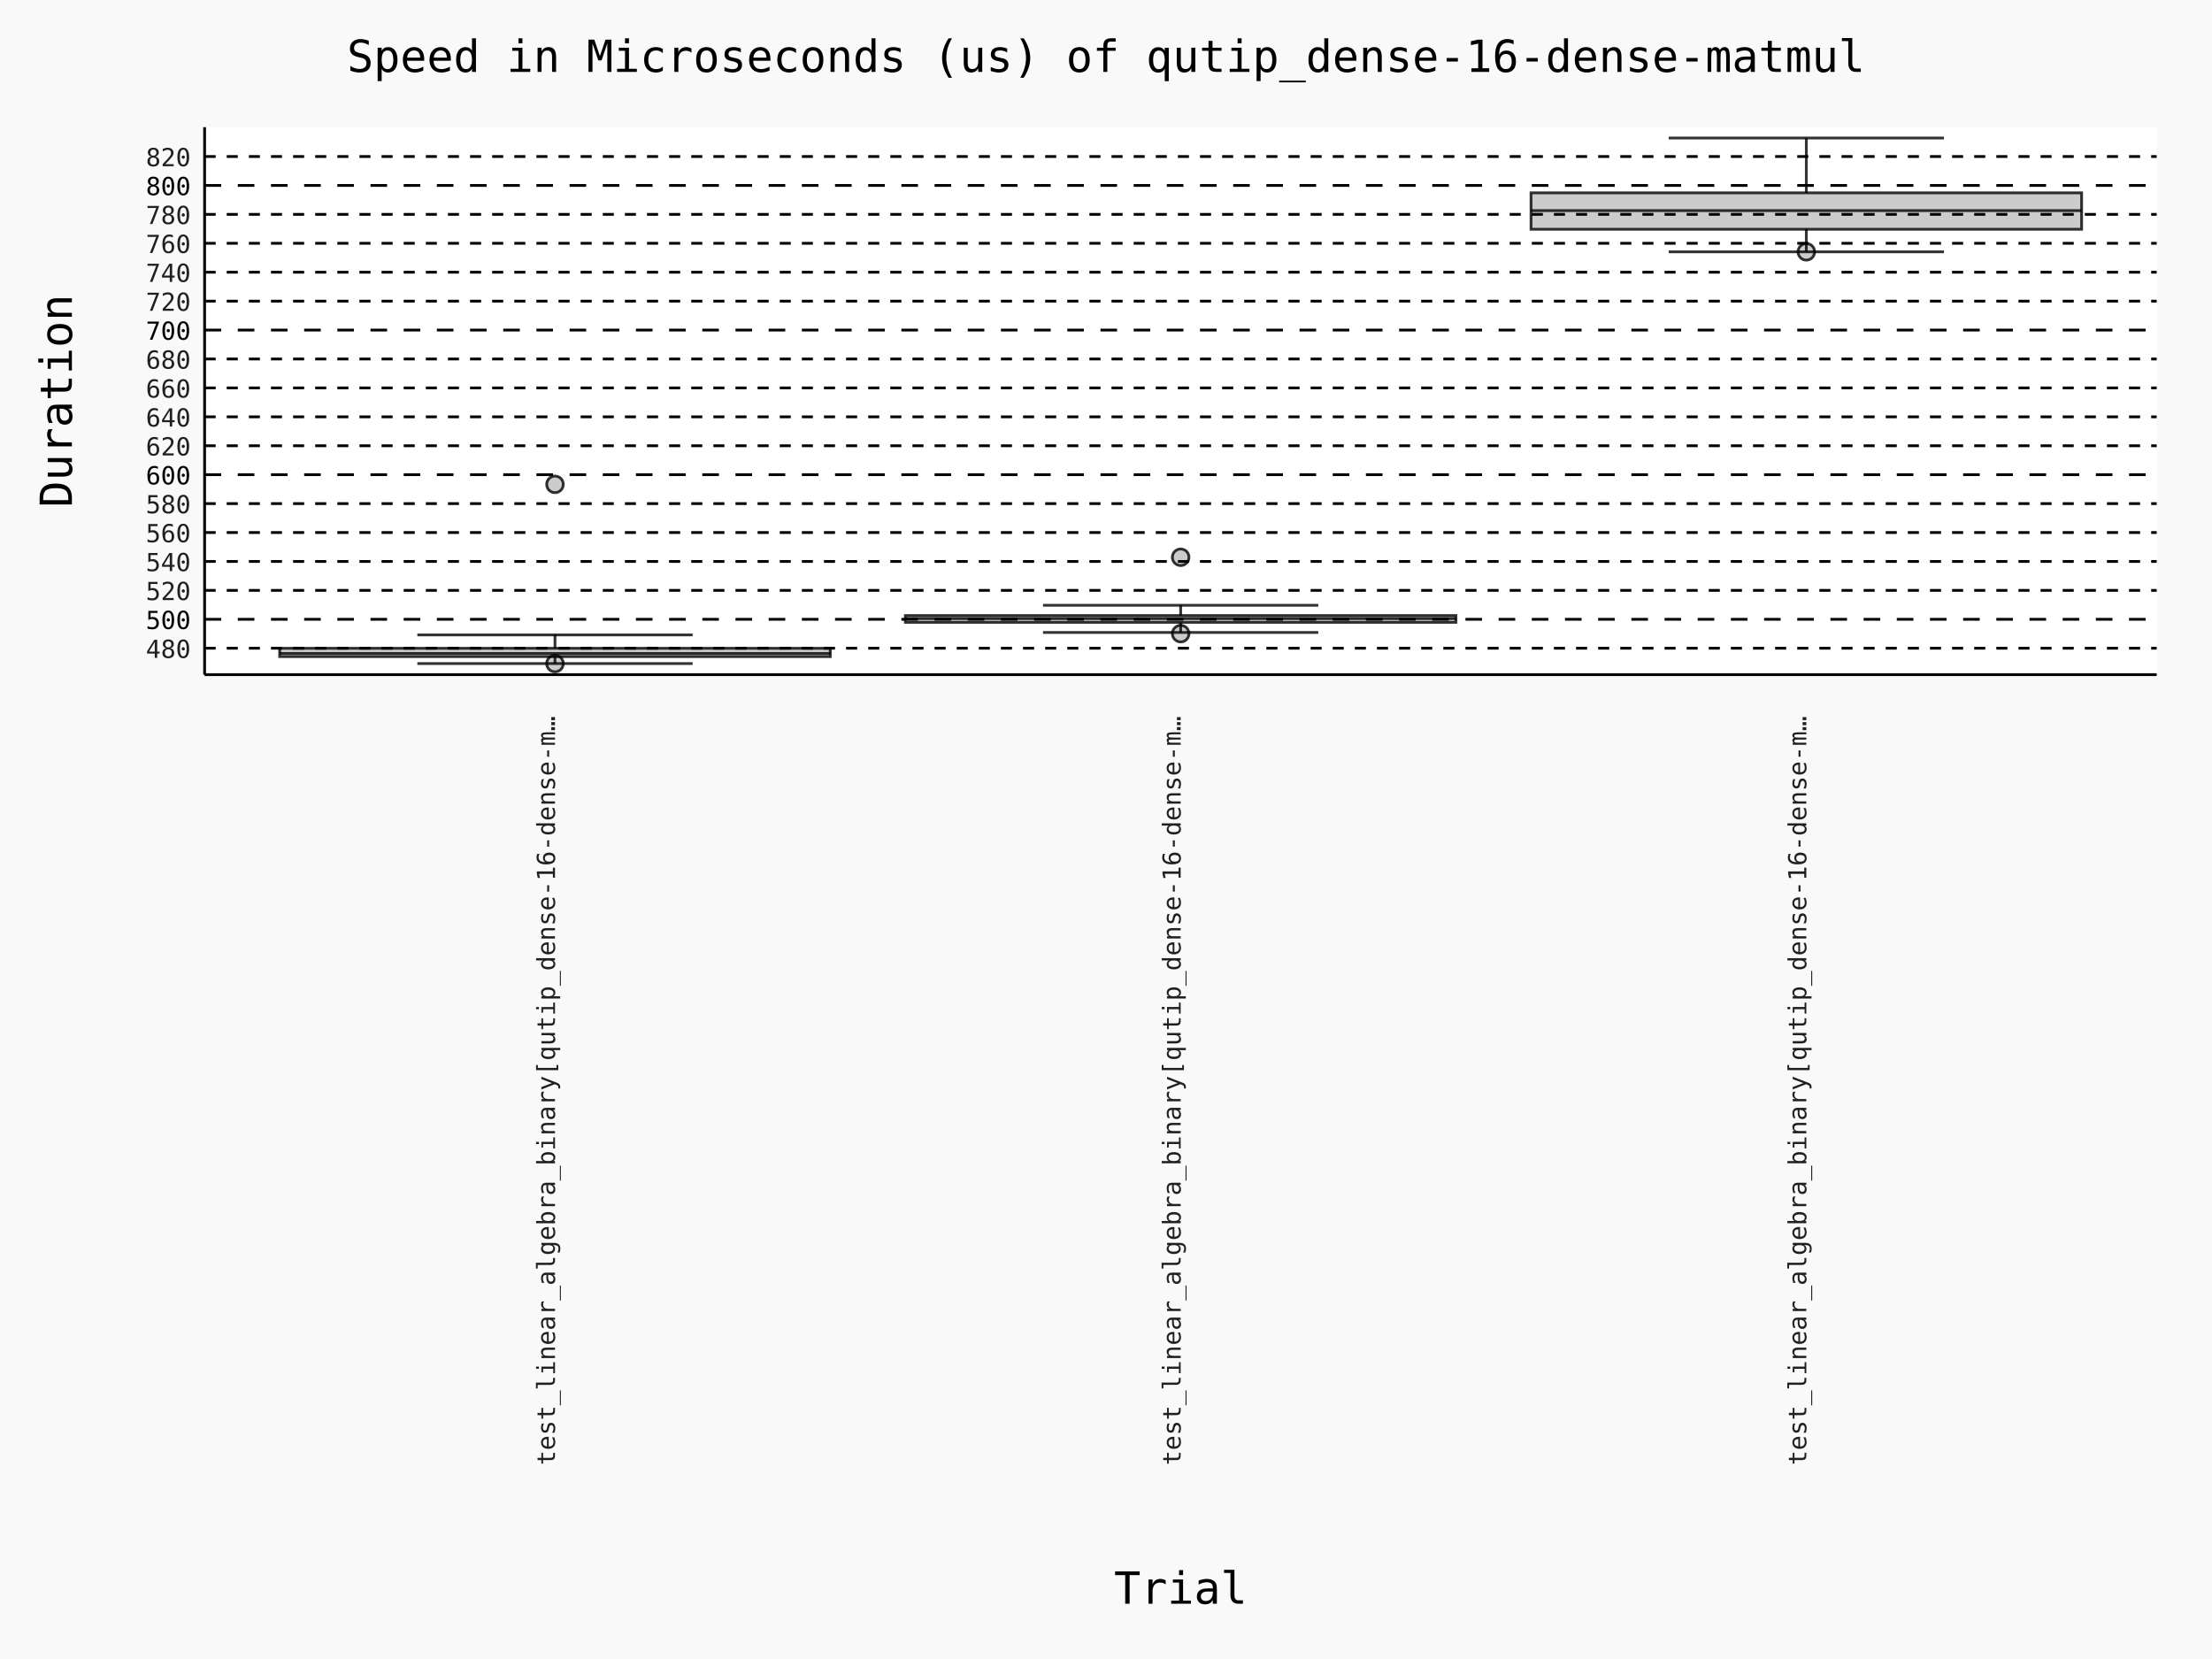
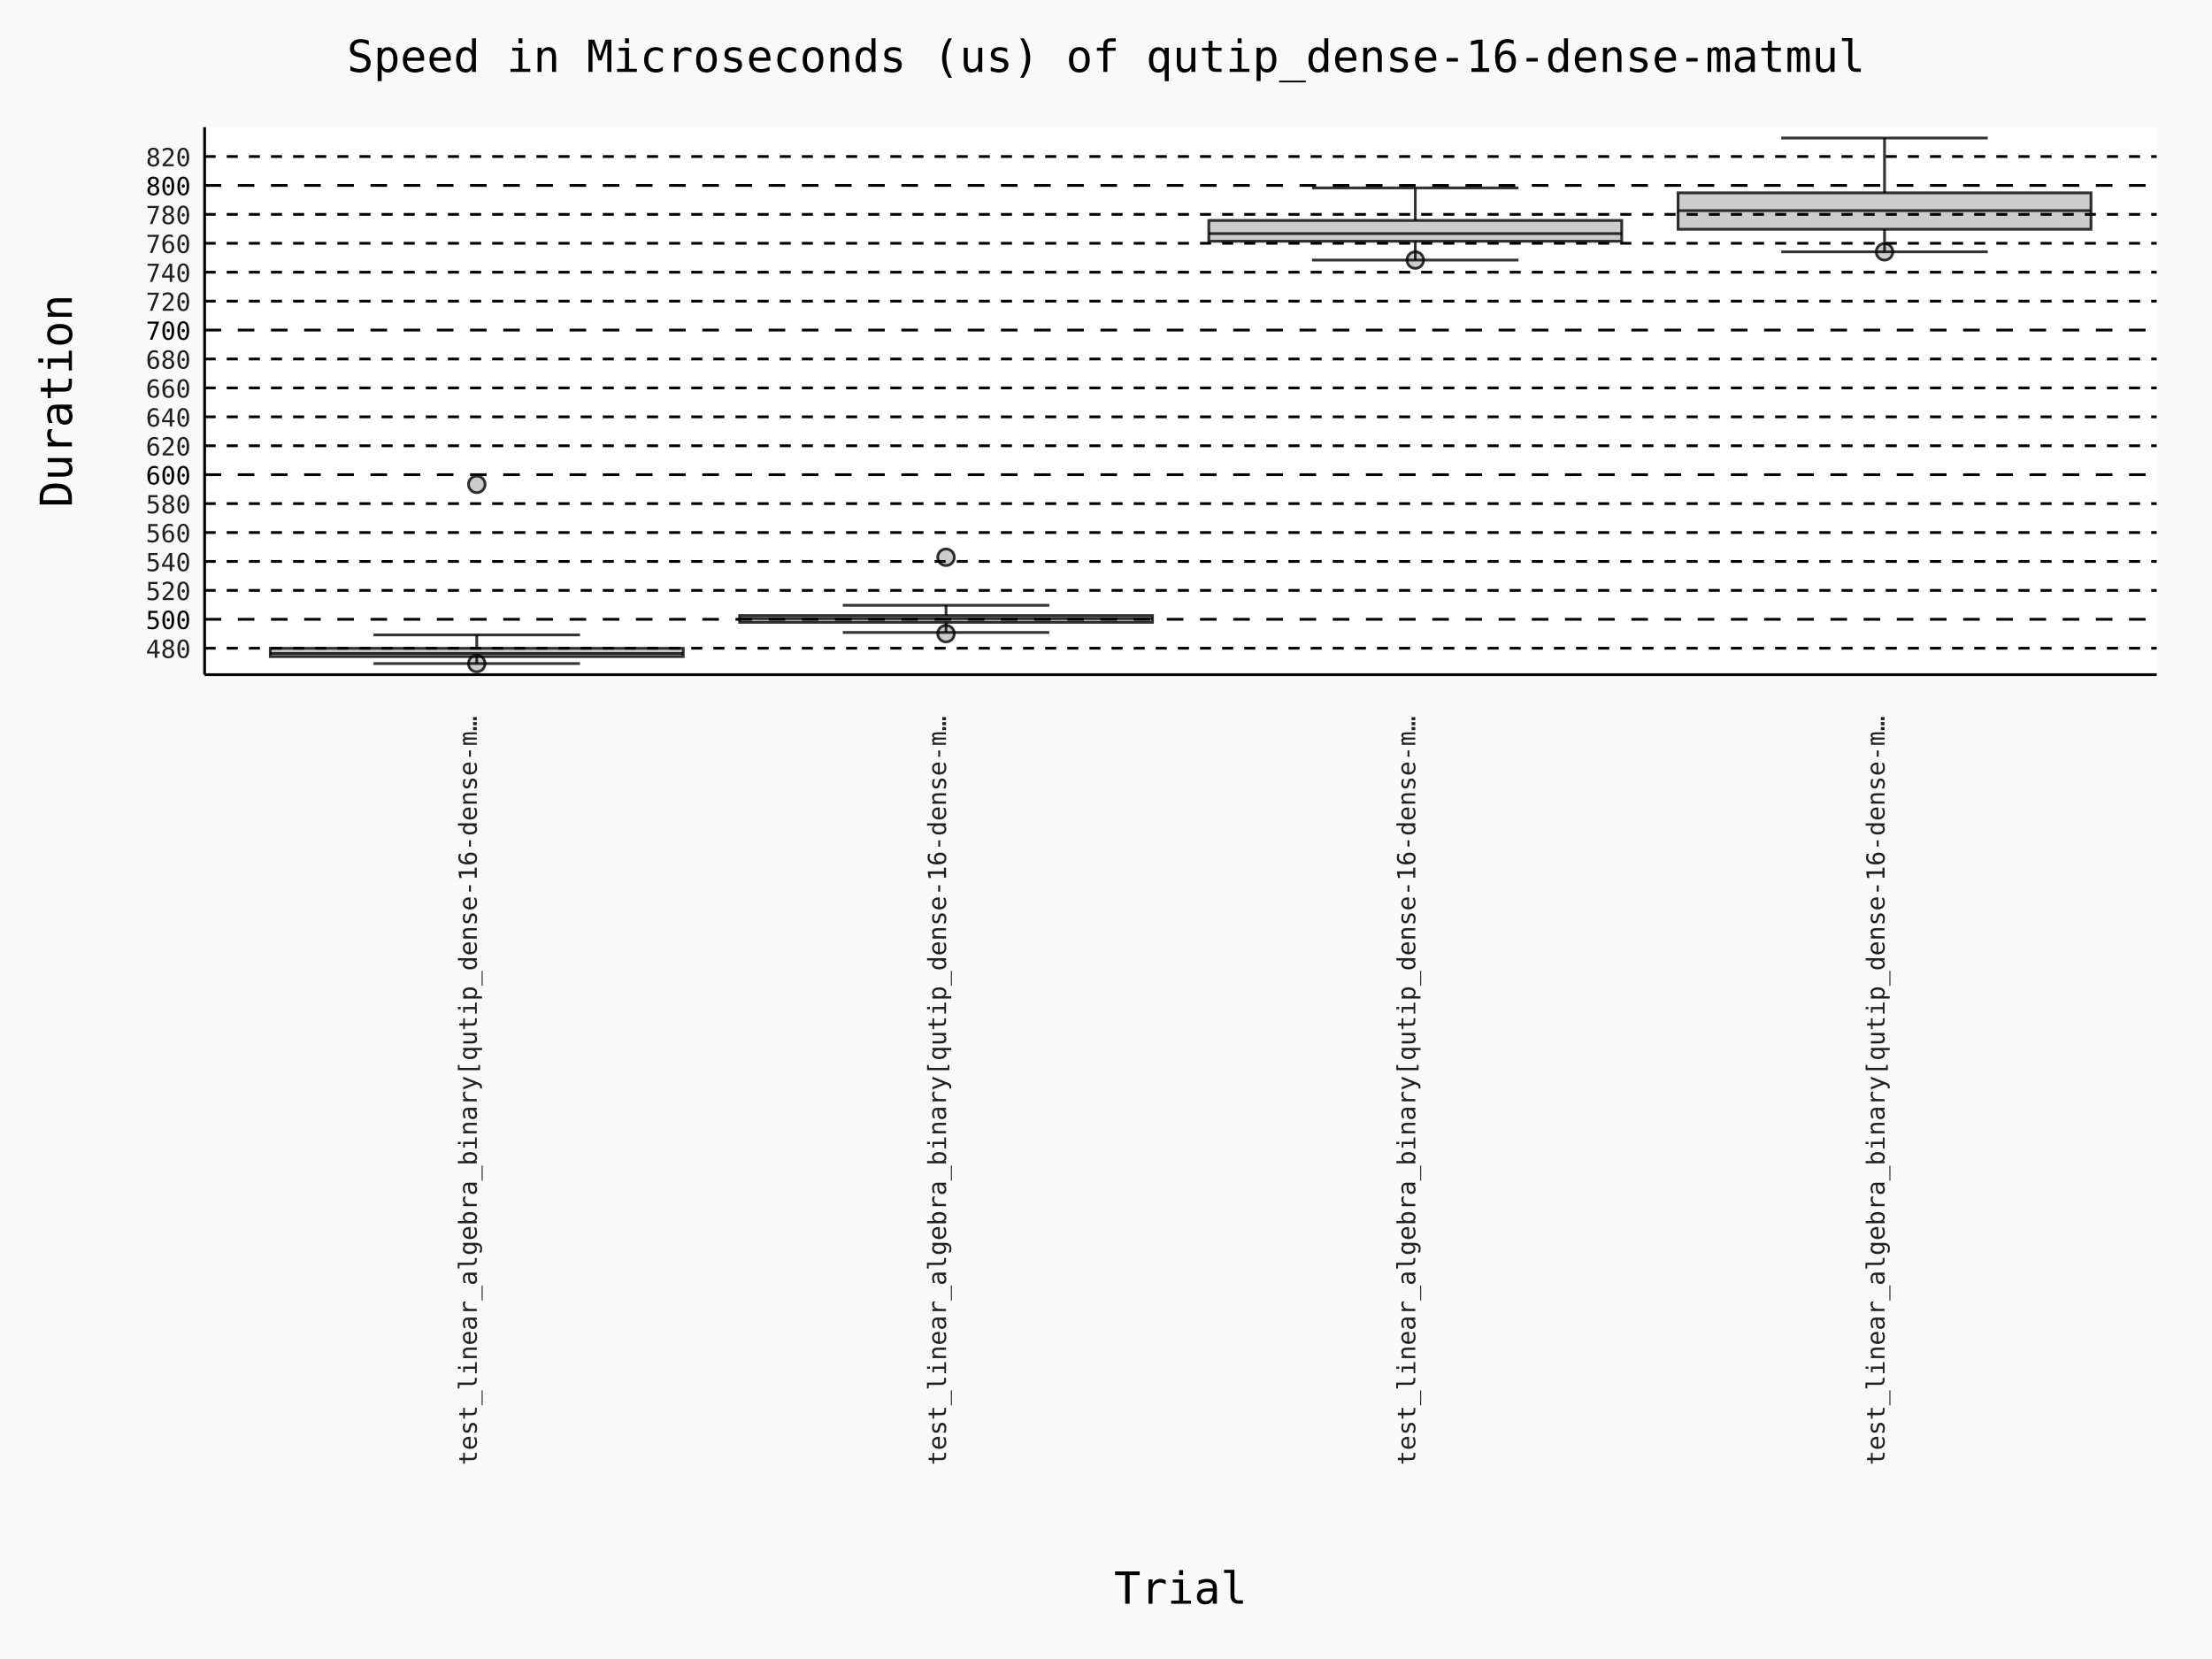
- <svg xmlns="http://www.w3.org/2000/svg" id="chart-cf31f560-c27e-4e83-b665-9d04fad6d840" class="pygal-chart" viewBox="0 0 800 600">
+ <svg xmlns="http://www.w3.org/2000/svg" id="chart-788169a2-bc67-48f7-89b8-3218c1ca72d7" class="pygal-chart" viewBox="0 0 800 600">
  <defs>
-     <style type="text/css">#chart-cf31f560-c27e-4e83-b665-9d04fad6d840{-webkit-user-select:none;-webkit-font-smoothing:antialiased;font-family:Consolas,"Deja Vu Sans Mono","Bitstream Vera Sans Mono","Courier New",monospace}#chart-cf31f560-c27e-4e83-b665-9d04fad6d840 .title{font-family:Consolas,"Deja Vu Sans Mono","Bitstream Vera Sans Mono","Courier New",monospace;font-size:16px}#chart-cf31f560-c27e-4e83-b665-9d04fad6d840 .legends .legend text{font-family:Consolas,"Deja Vu Sans Mono","Bitstream Vera Sans Mono","Courier New",monospace;font-size:14px}#chart-cf31f560-c27e-4e83-b665-9d04fad6d840 .axis text{font-family:Consolas,"Deja Vu Sans Mono","Bitstream Vera Sans Mono","Courier New",monospace;font-size:10px}#chart-cf31f560-c27e-4e83-b665-9d04fad6d840 .axis text.major{font-family:Consolas,"Deja Vu Sans Mono","Bitstream Vera Sans Mono","Courier New",monospace;font-size:10px}#chart-cf31f560-c27e-4e83-b665-9d04fad6d840 .text-overlay text.value{font-family:Consolas,"Deja Vu Sans Mono","Bitstream Vera Sans Mono","Courier New",monospace;font-size:16px}#chart-cf31f560-c27e-4e83-b665-9d04fad6d840 .text-overlay text.label{font-family:Consolas,"Deja Vu Sans Mono","Bitstream Vera Sans Mono","Courier New",monospace;font-size:10px}#chart-cf31f560-c27e-4e83-b665-9d04fad6d840 .tooltip{font-family:Consolas,"Deja Vu Sans Mono","Bitstream Vera Sans Mono","Courier New",monospace;font-size:14px}#chart-cf31f560-c27e-4e83-b665-9d04fad6d840 text.no_data{font-family:Consolas,"Deja Vu Sans Mono","Bitstream Vera Sans Mono","Courier New",monospace;font-size:64px}
- #chart-cf31f560-c27e-4e83-b665-9d04fad6d840{background-color:rgba(249,249,249,1)}#chart-cf31f560-c27e-4e83-b665-9d04fad6d840 path,#chart-cf31f560-c27e-4e83-b665-9d04fad6d840 line,#chart-cf31f560-c27e-4e83-b665-9d04fad6d840 rect,#chart-cf31f560-c27e-4e83-b665-9d04fad6d840 circle{-webkit-transition:150ms;-moz-transition:150ms;transition:150ms}#chart-cf31f560-c27e-4e83-b665-9d04fad6d840 .graph &gt; .background{fill:rgba(249,249,249,1)}#chart-cf31f560-c27e-4e83-b665-9d04fad6d840 .plot &gt; .background{fill:rgba(255,255,255,1)}#chart-cf31f560-c27e-4e83-b665-9d04fad6d840 .graph{fill:rgba(0,0,0,.87)}#chart-cf31f560-c27e-4e83-b665-9d04fad6d840 text.no_data{fill:rgba(0,0,0,1)}#chart-cf31f560-c27e-4e83-b665-9d04fad6d840 .title{fill:rgba(0,0,0,1)}#chart-cf31f560-c27e-4e83-b665-9d04fad6d840 .legends .legend text{fill:rgba(0,0,0,.87)}#chart-cf31f560-c27e-4e83-b665-9d04fad6d840 .legends .legend:hover text{fill:rgba(0,0,0,1)}#chart-cf31f560-c27e-4e83-b665-9d04fad6d840 .axis .line{stroke:rgba(0,0,0,1)}#chart-cf31f560-c27e-4e83-b665-9d04fad6d840 .axis .guide.line{stroke:rgba(0,0,0,.54)}#chart-cf31f560-c27e-4e83-b665-9d04fad6d840 .axis .major.line{stroke:rgba(0,0,0,.87)}#chart-cf31f560-c27e-4e83-b665-9d04fad6d840 .axis text.major{fill:rgba(0,0,0,1)}#chart-cf31f560-c27e-4e83-b665-9d04fad6d840 .axis.y .guides:hover .guide.line,#chart-cf31f560-c27e-4e83-b665-9d04fad6d840 .line-graph .axis.x .guides:hover .guide.line,#chart-cf31f560-c27e-4e83-b665-9d04fad6d840 .stackedline-graph .axis.x .guides:hover .guide.line,#chart-cf31f560-c27e-4e83-b665-9d04fad6d840 .xy-graph .axis.x .guides:hover .guide.line{stroke:rgba(0,0,0,1)}#chart-cf31f560-c27e-4e83-b665-9d04fad6d840 .axis .guides:hover text{fill:rgba(0,0,0,1)}#chart-cf31f560-c27e-4e83-b665-9d04fad6d840 .reactive{fill-opacity:.7;stroke-opacity:.8;stroke-width:1}#chart-cf31f560-c27e-4e83-b665-9d04fad6d840 .ci{stroke:rgba(0,0,0,.87)}#chart-cf31f560-c27e-4e83-b665-9d04fad6d840 .reactive.active,#chart-cf31f560-c27e-4e83-b665-9d04fad6d840 .active .reactive{fill-opacity:.8;stroke-opacity:.9;stroke-width:4}#chart-cf31f560-c27e-4e83-b665-9d04fad6d840 .ci .reactive.active{stroke-width:1.5}#chart-cf31f560-c27e-4e83-b665-9d04fad6d840 .series text{fill:rgba(0,0,0,1)}#chart-cf31f560-c27e-4e83-b665-9d04fad6d840 .tooltip rect{fill:rgba(255,255,255,1);stroke:rgba(0,0,0,1);-webkit-transition:opacity 150ms;-moz-transition:opacity 150ms;transition:opacity 150ms}#chart-cf31f560-c27e-4e83-b665-9d04fad6d840 .tooltip .label{fill:rgba(0,0,0,.87)}#chart-cf31f560-c27e-4e83-b665-9d04fad6d840 .tooltip .label{fill:rgba(0,0,0,.87)}#chart-cf31f560-c27e-4e83-b665-9d04fad6d840 .tooltip .legend{font-size:.8em;fill:rgba(0,0,0,.54)}#chart-cf31f560-c27e-4e83-b665-9d04fad6d840 .tooltip .x_label{font-size:.6em;fill:rgba(0,0,0,1)}#chart-cf31f560-c27e-4e83-b665-9d04fad6d840 .tooltip .xlink{font-size:.5em;text-decoration:underline}#chart-cf31f560-c27e-4e83-b665-9d04fad6d840 .tooltip .value{font-size:1.5em}#chart-cf31f560-c27e-4e83-b665-9d04fad6d840 .bound{font-size:.5em}#chart-cf31f560-c27e-4e83-b665-9d04fad6d840 .max-value{font-size:.75em;fill:rgba(0,0,0,.54)}#chart-cf31f560-c27e-4e83-b665-9d04fad6d840 .map-element{fill:rgba(255,255,255,1);stroke:rgba(0,0,0,.54) !important}#chart-cf31f560-c27e-4e83-b665-9d04fad6d840 .map-element .reactive{fill-opacity:inherit;stroke-opacity:inherit}#chart-cf31f560-c27e-4e83-b665-9d04fad6d840 .color-0,#chart-cf31f560-c27e-4e83-b665-9d04fad6d840 .color-0 a:visited{stroke:#000000;fill:#000000}#chart-cf31f560-c27e-4e83-b665-9d04fad6d840 .color-1,#chart-cf31f560-c27e-4e83-b665-9d04fad6d840 .color-1 a:visited{stroke:#000000;fill:#000000}#chart-cf31f560-c27e-4e83-b665-9d04fad6d840 .color-2,#chart-cf31f560-c27e-4e83-b665-9d04fad6d840 .color-2 a:visited{stroke:#000000;fill:#000000}#chart-cf31f560-c27e-4e83-b665-9d04fad6d840 .text-overlay .color-0 text{fill:white}#chart-cf31f560-c27e-4e83-b665-9d04fad6d840 .text-overlay .color-1 text{fill:white}#chart-cf31f560-c27e-4e83-b665-9d04fad6d840 .text-overlay .color-2 text{fill:white}
- #chart-cf31f560-c27e-4e83-b665-9d04fad6d840 text.no_data{text-anchor:middle}#chart-cf31f560-c27e-4e83-b665-9d04fad6d840 .guide.line{fill:none}#chart-cf31f560-c27e-4e83-b665-9d04fad6d840 .centered{text-anchor:middle}#chart-cf31f560-c27e-4e83-b665-9d04fad6d840 .title{text-anchor:middle}#chart-cf31f560-c27e-4e83-b665-9d04fad6d840 .legends .legend text{fill-opacity:1}#chart-cf31f560-c27e-4e83-b665-9d04fad6d840 .axis.x text{text-anchor:middle}#chart-cf31f560-c27e-4e83-b665-9d04fad6d840 .axis.x:not(.web) text[transform]{text-anchor:start}#chart-cf31f560-c27e-4e83-b665-9d04fad6d840 .axis.x:not(.web) text[transform].backwards{text-anchor:end}#chart-cf31f560-c27e-4e83-b665-9d04fad6d840 .axis.y text{text-anchor:end}#chart-cf31f560-c27e-4e83-b665-9d04fad6d840 .axis.y text[transform].backwards{text-anchor:start}#chart-cf31f560-c27e-4e83-b665-9d04fad6d840 .axis.y2 text{text-anchor:start}#chart-cf31f560-c27e-4e83-b665-9d04fad6d840 .axis.y2 text[transform].backwards{text-anchor:end}#chart-cf31f560-c27e-4e83-b665-9d04fad6d840 .axis .guide.line{stroke-dasharray:4,4;stroke:black}#chart-cf31f560-c27e-4e83-b665-9d04fad6d840 .axis .major.guide.line{stroke-dasharray:6,6;stroke:black}#chart-cf31f560-c27e-4e83-b665-9d04fad6d840 .horizontal .axis.y .guide.line,#chart-cf31f560-c27e-4e83-b665-9d04fad6d840 .horizontal .axis.y2 .guide.line,#chart-cf31f560-c27e-4e83-b665-9d04fad6d840 .vertical .axis.x .guide.line{opacity:0}#chart-cf31f560-c27e-4e83-b665-9d04fad6d840 .horizontal .axis.always_show .guide.line,#chart-cf31f560-c27e-4e83-b665-9d04fad6d840 .vertical .axis.always_show .guide.line{opacity:1 !important}#chart-cf31f560-c27e-4e83-b665-9d04fad6d840 .axis.y .guides:hover .guide.line,#chart-cf31f560-c27e-4e83-b665-9d04fad6d840 .axis.y2 .guides:hover .guide.line,#chart-cf31f560-c27e-4e83-b665-9d04fad6d840 .axis.x .guides:hover .guide.line{opacity:1}#chart-cf31f560-c27e-4e83-b665-9d04fad6d840 .axis .guides:hover text{opacity:1}#chart-cf31f560-c27e-4e83-b665-9d04fad6d840 .nofill{fill:none}#chart-cf31f560-c27e-4e83-b665-9d04fad6d840 .subtle-fill{fill-opacity:.2}#chart-cf31f560-c27e-4e83-b665-9d04fad6d840 .dot{stroke-width:1px;fill-opacity:1;stroke-opacity:1}#chart-cf31f560-c27e-4e83-b665-9d04fad6d840 .dot.active{stroke-width:5px}#chart-cf31f560-c27e-4e83-b665-9d04fad6d840 .dot.negative{fill:transparent}#chart-cf31f560-c27e-4e83-b665-9d04fad6d840 text,#chart-cf31f560-c27e-4e83-b665-9d04fad6d840 tspan{stroke:none !important}#chart-cf31f560-c27e-4e83-b665-9d04fad6d840 .series text.active{opacity:1}#chart-cf31f560-c27e-4e83-b665-9d04fad6d840 .tooltip rect{fill-opacity:.95;stroke-width:.5}#chart-cf31f560-c27e-4e83-b665-9d04fad6d840 .tooltip text{fill-opacity:1}#chart-cf31f560-c27e-4e83-b665-9d04fad6d840 .showable{visibility:hidden}#chart-cf31f560-c27e-4e83-b665-9d04fad6d840 .showable.shown{visibility:visible}#chart-cf31f560-c27e-4e83-b665-9d04fad6d840 .gauge-background{fill:rgba(229,229,229,1);stroke:none}#chart-cf31f560-c27e-4e83-b665-9d04fad6d840 .bg-lines{stroke:rgba(249,249,249,1);stroke-width:2px}
+     <style type="text/css">#chart-788169a2-bc67-48f7-89b8-3218c1ca72d7{-webkit-user-select:none;-webkit-font-smoothing:antialiased;font-family:Consolas,"Deja Vu Sans Mono","Bitstream Vera Sans Mono","Courier New",monospace}#chart-788169a2-bc67-48f7-89b8-3218c1ca72d7 .title{font-family:Consolas,"Deja Vu Sans Mono","Bitstream Vera Sans Mono","Courier New",monospace;font-size:16px}#chart-788169a2-bc67-48f7-89b8-3218c1ca72d7 .legends .legend text{font-family:Consolas,"Deja Vu Sans Mono","Bitstream Vera Sans Mono","Courier New",monospace;font-size:14px}#chart-788169a2-bc67-48f7-89b8-3218c1ca72d7 .axis text{font-family:Consolas,"Deja Vu Sans Mono","Bitstream Vera Sans Mono","Courier New",monospace;font-size:10px}#chart-788169a2-bc67-48f7-89b8-3218c1ca72d7 .axis text.major{font-family:Consolas,"Deja Vu Sans Mono","Bitstream Vera Sans Mono","Courier New",monospace;font-size:10px}#chart-788169a2-bc67-48f7-89b8-3218c1ca72d7 .text-overlay text.value{font-family:Consolas,"Deja Vu Sans Mono","Bitstream Vera Sans Mono","Courier New",monospace;font-size:16px}#chart-788169a2-bc67-48f7-89b8-3218c1ca72d7 .text-overlay text.label{font-family:Consolas,"Deja Vu Sans Mono","Bitstream Vera Sans Mono","Courier New",monospace;font-size:10px}#chart-788169a2-bc67-48f7-89b8-3218c1ca72d7 .tooltip{font-family:Consolas,"Deja Vu Sans Mono","Bitstream Vera Sans Mono","Courier New",monospace;font-size:14px}#chart-788169a2-bc67-48f7-89b8-3218c1ca72d7 text.no_data{font-family:Consolas,"Deja Vu Sans Mono","Bitstream Vera Sans Mono","Courier New",monospace;font-size:64px}
+ #chart-788169a2-bc67-48f7-89b8-3218c1ca72d7{background-color:rgba(249,249,249,1)}#chart-788169a2-bc67-48f7-89b8-3218c1ca72d7 path,#chart-788169a2-bc67-48f7-89b8-3218c1ca72d7 line,#chart-788169a2-bc67-48f7-89b8-3218c1ca72d7 rect,#chart-788169a2-bc67-48f7-89b8-3218c1ca72d7 circle{-webkit-transition:150ms;-moz-transition:150ms;transition:150ms}#chart-788169a2-bc67-48f7-89b8-3218c1ca72d7 .graph &gt; .background{fill:rgba(249,249,249,1)}#chart-788169a2-bc67-48f7-89b8-3218c1ca72d7 .plot &gt; .background{fill:rgba(255,255,255,1)}#chart-788169a2-bc67-48f7-89b8-3218c1ca72d7 .graph{fill:rgba(0,0,0,.87)}#chart-788169a2-bc67-48f7-89b8-3218c1ca72d7 text.no_data{fill:rgba(0,0,0,1)}#chart-788169a2-bc67-48f7-89b8-3218c1ca72d7 .title{fill:rgba(0,0,0,1)}#chart-788169a2-bc67-48f7-89b8-3218c1ca72d7 .legends .legend text{fill:rgba(0,0,0,.87)}#chart-788169a2-bc67-48f7-89b8-3218c1ca72d7 .legends .legend:hover text{fill:rgba(0,0,0,1)}#chart-788169a2-bc67-48f7-89b8-3218c1ca72d7 .axis .line{stroke:rgba(0,0,0,1)}#chart-788169a2-bc67-48f7-89b8-3218c1ca72d7 .axis .guide.line{stroke:rgba(0,0,0,.54)}#chart-788169a2-bc67-48f7-89b8-3218c1ca72d7 .axis .major.line{stroke:rgba(0,0,0,.87)}#chart-788169a2-bc67-48f7-89b8-3218c1ca72d7 .axis text.major{fill:rgba(0,0,0,1)}#chart-788169a2-bc67-48f7-89b8-3218c1ca72d7 .axis.y .guides:hover .guide.line,#chart-788169a2-bc67-48f7-89b8-3218c1ca72d7 .line-graph .axis.x .guides:hover .guide.line,#chart-788169a2-bc67-48f7-89b8-3218c1ca72d7 .stackedline-graph .axis.x .guides:hover .guide.line,#chart-788169a2-bc67-48f7-89b8-3218c1ca72d7 .xy-graph .axis.x .guides:hover .guide.line{stroke:rgba(0,0,0,1)}#chart-788169a2-bc67-48f7-89b8-3218c1ca72d7 .axis .guides:hover text{fill:rgba(0,0,0,1)}#chart-788169a2-bc67-48f7-89b8-3218c1ca72d7 .reactive{fill-opacity:.7;stroke-opacity:.8;stroke-width:1}#chart-788169a2-bc67-48f7-89b8-3218c1ca72d7 .ci{stroke:rgba(0,0,0,.87)}#chart-788169a2-bc67-48f7-89b8-3218c1ca72d7 .reactive.active,#chart-788169a2-bc67-48f7-89b8-3218c1ca72d7 .active .reactive{fill-opacity:.8;stroke-opacity:.9;stroke-width:4}#chart-788169a2-bc67-48f7-89b8-3218c1ca72d7 .ci .reactive.active{stroke-width:1.5}#chart-788169a2-bc67-48f7-89b8-3218c1ca72d7 .series text{fill:rgba(0,0,0,1)}#chart-788169a2-bc67-48f7-89b8-3218c1ca72d7 .tooltip rect{fill:rgba(255,255,255,1);stroke:rgba(0,0,0,1);-webkit-transition:opacity 150ms;-moz-transition:opacity 150ms;transition:opacity 150ms}#chart-788169a2-bc67-48f7-89b8-3218c1ca72d7 .tooltip .label{fill:rgba(0,0,0,.87)}#chart-788169a2-bc67-48f7-89b8-3218c1ca72d7 .tooltip .label{fill:rgba(0,0,0,.87)}#chart-788169a2-bc67-48f7-89b8-3218c1ca72d7 .tooltip .legend{font-size:.8em;fill:rgba(0,0,0,.54)}#chart-788169a2-bc67-48f7-89b8-3218c1ca72d7 .tooltip .x_label{font-size:.6em;fill:rgba(0,0,0,1)}#chart-788169a2-bc67-48f7-89b8-3218c1ca72d7 .tooltip .xlink{font-size:.5em;text-decoration:underline}#chart-788169a2-bc67-48f7-89b8-3218c1ca72d7 .tooltip .value{font-size:1.5em}#chart-788169a2-bc67-48f7-89b8-3218c1ca72d7 .bound{font-size:.5em}#chart-788169a2-bc67-48f7-89b8-3218c1ca72d7 .max-value{font-size:.75em;fill:rgba(0,0,0,.54)}#chart-788169a2-bc67-48f7-89b8-3218c1ca72d7 .map-element{fill:rgba(255,255,255,1);stroke:rgba(0,0,0,.54) !important}#chart-788169a2-bc67-48f7-89b8-3218c1ca72d7 .map-element .reactive{fill-opacity:inherit;stroke-opacity:inherit}#chart-788169a2-bc67-48f7-89b8-3218c1ca72d7 .color-0,#chart-788169a2-bc67-48f7-89b8-3218c1ca72d7 .color-0 a:visited{stroke:#000000;fill:#000000}#chart-788169a2-bc67-48f7-89b8-3218c1ca72d7 .color-1,#chart-788169a2-bc67-48f7-89b8-3218c1ca72d7 .color-1 a:visited{stroke:#000000;fill:#000000}#chart-788169a2-bc67-48f7-89b8-3218c1ca72d7 .color-2,#chart-788169a2-bc67-48f7-89b8-3218c1ca72d7 .color-2 a:visited{stroke:#000000;fill:#000000}#chart-788169a2-bc67-48f7-89b8-3218c1ca72d7 .color-3,#chart-788169a2-bc67-48f7-89b8-3218c1ca72d7 .color-3 a:visited{stroke:#000000;fill:#000000}#chart-788169a2-bc67-48f7-89b8-3218c1ca72d7 .text-overlay .color-0 text{fill:white}#chart-788169a2-bc67-48f7-89b8-3218c1ca72d7 .text-overlay .color-1 text{fill:white}#chart-788169a2-bc67-48f7-89b8-3218c1ca72d7 .text-overlay .color-2 text{fill:white}#chart-788169a2-bc67-48f7-89b8-3218c1ca72d7 .text-overlay .color-3 text{fill:white}
+ #chart-788169a2-bc67-48f7-89b8-3218c1ca72d7 text.no_data{text-anchor:middle}#chart-788169a2-bc67-48f7-89b8-3218c1ca72d7 .guide.line{fill:none}#chart-788169a2-bc67-48f7-89b8-3218c1ca72d7 .centered{text-anchor:middle}#chart-788169a2-bc67-48f7-89b8-3218c1ca72d7 .title{text-anchor:middle}#chart-788169a2-bc67-48f7-89b8-3218c1ca72d7 .legends .legend text{fill-opacity:1}#chart-788169a2-bc67-48f7-89b8-3218c1ca72d7 .axis.x text{text-anchor:middle}#chart-788169a2-bc67-48f7-89b8-3218c1ca72d7 .axis.x:not(.web) text[transform]{text-anchor:start}#chart-788169a2-bc67-48f7-89b8-3218c1ca72d7 .axis.x:not(.web) text[transform].backwards{text-anchor:end}#chart-788169a2-bc67-48f7-89b8-3218c1ca72d7 .axis.y text{text-anchor:end}#chart-788169a2-bc67-48f7-89b8-3218c1ca72d7 .axis.y text[transform].backwards{text-anchor:start}#chart-788169a2-bc67-48f7-89b8-3218c1ca72d7 .axis.y2 text{text-anchor:start}#chart-788169a2-bc67-48f7-89b8-3218c1ca72d7 .axis.y2 text[transform].backwards{text-anchor:end}#chart-788169a2-bc67-48f7-89b8-3218c1ca72d7 .axis .guide.line{stroke-dasharray:4,4;stroke:black}#chart-788169a2-bc67-48f7-89b8-3218c1ca72d7 .axis .major.guide.line{stroke-dasharray:6,6;stroke:black}#chart-788169a2-bc67-48f7-89b8-3218c1ca72d7 .horizontal .axis.y .guide.line,#chart-788169a2-bc67-48f7-89b8-3218c1ca72d7 .horizontal .axis.y2 .guide.line,#chart-788169a2-bc67-48f7-89b8-3218c1ca72d7 .vertical .axis.x .guide.line{opacity:0}#chart-788169a2-bc67-48f7-89b8-3218c1ca72d7 .horizontal .axis.always_show .guide.line,#chart-788169a2-bc67-48f7-89b8-3218c1ca72d7 .vertical .axis.always_show .guide.line{opacity:1 !important}#chart-788169a2-bc67-48f7-89b8-3218c1ca72d7 .axis.y .guides:hover .guide.line,#chart-788169a2-bc67-48f7-89b8-3218c1ca72d7 .axis.y2 .guides:hover .guide.line,#chart-788169a2-bc67-48f7-89b8-3218c1ca72d7 .axis.x .guides:hover .guide.line{opacity:1}#chart-788169a2-bc67-48f7-89b8-3218c1ca72d7 .axis .guides:hover text{opacity:1}#chart-788169a2-bc67-48f7-89b8-3218c1ca72d7 .nofill{fill:none}#chart-788169a2-bc67-48f7-89b8-3218c1ca72d7 .subtle-fill{fill-opacity:.2}#chart-788169a2-bc67-48f7-89b8-3218c1ca72d7 .dot{stroke-width:1px;fill-opacity:1;stroke-opacity:1}#chart-788169a2-bc67-48f7-89b8-3218c1ca72d7 .dot.active{stroke-width:5px}#chart-788169a2-bc67-48f7-89b8-3218c1ca72d7 .dot.negative{fill:transparent}#chart-788169a2-bc67-48f7-89b8-3218c1ca72d7 text,#chart-788169a2-bc67-48f7-89b8-3218c1ca72d7 tspan{stroke:none !important}#chart-788169a2-bc67-48f7-89b8-3218c1ca72d7 .series text.active{opacity:1}#chart-788169a2-bc67-48f7-89b8-3218c1ca72d7 .tooltip rect{fill-opacity:.95;stroke-width:.5}#chart-788169a2-bc67-48f7-89b8-3218c1ca72d7 .tooltip text{fill-opacity:1}#chart-788169a2-bc67-48f7-89b8-3218c1ca72d7 .showable{visibility:hidden}#chart-788169a2-bc67-48f7-89b8-3218c1ca72d7 .showable.shown{visibility:visible}#chart-788169a2-bc67-48f7-89b8-3218c1ca72d7 .gauge-background{fill:rgba(229,229,229,1);stroke:none}#chart-788169a2-bc67-48f7-89b8-3218c1ca72d7 .bg-lines{stroke:rgba(249,249,249,1);stroke-width:2px}
.tooltip .value{font-size:1em !important}.axis text{font-size:9px !important}</style>
  </defs>
  <g class="graph custombox-graph vertical">
    <rect x="0" y="0" width="800" height="600" class="background" />
    <g transform="translate(74, 46)" class="plot">
      <rect x="0" y="0" width="706.0" height="198.0" class="background" />
      <g class="axis y always_show">
        <path d="M0 198 h706" class="line" />
        <g class="guides">
          <path d="M0 188.439 h706" class="guide line" />
          <text x="-5" y="191.939" class="">480</text>
        </g>
        <g class="guides">
          <path d="M0 177.978 h706" class="major guide line" />
          <text x="-5" y="181.478" class="major">500</text>
        </g>
        <g class="guides">
          <path d="M0 167.518 h706" class="guide line" />
          <text x="-5" y="171.018" class="">520</text>
        </g>
        <g class="guides">
          <path d="M0 157.057 h706" class="guide line" />
          <text x="-5" y="160.557" class="">540</text>
        </g>
        <g class="guides">
          <path d="M0 146.596 h706" class="guide line" />
          <text x="-5" y="150.096" class="">560</text>
        </g>
        <g class="guides">
          <path d="M0 136.135 h706" class="guide line" />
          <text x="-5" y="139.635" class="">580</text>
        </g>
        <g class="guides">
          <path d="M0 125.675 h706" class="major guide line" />
          <text x="-5" y="129.175" class="major">600</text>
        </g>
        <g class="guides">
          <path d="M0 115.214 h706" class="guide line" />
          <text x="-5" y="118.714" class="">620</text>
        </g>
        <g class="guides">
          <path d="M0 104.753 h706" class="guide line" />
          <text x="-5" y="108.253" class="">640</text>
        </g>
        <g class="guides">
          <path d="M0 94.293 h706" class="guide line" />
          <text x="-5" y="97.793" class="">660</text>
        </g>
        <g class="guides">
          <path d="M0 83.832 h706" class="guide line" />
          <text x="-5" y="87.332" class="">680</text>
        </g>
        <g class="guides">
          <path d="M0 73.371 h706" class="major guide line" />
          <text x="-5" y="76.871" class="major">700</text>
        </g>
        <g class="guides">
          <path d="M0 62.911 h706" class="guide line" />
          <text x="-5" y="66.411" class="">720</text>
        </g>
        <g class="guides">
          <path d="M0 52.45 h706" class="guide line" />
          <text x="-5" y="55.95" class="">740</text>
        </g>
        <g class="guides">
          <path d="M0 41.989 h706" class="guide line" />
          <text x="-5" y="45.489" class="">760</text>
        </g>
        <g class="guides">
          <path d="M0 31.529 h706" class="guide line" />
          <text x="-5" y="35.029" class="">780</text>
        </g>
        <g class="guides">
          <path d="M0 21.068 h706" class="major guide line" />
          <text x="-5" y="24.568" class="major">800</text>
        </g>
        <g class="guides">
          <path d="M0 10.607 h706" class="guide line" />
          <text x="-5" y="14.107" class="">820</text>
        </g>
      </g>
      <g class="axis x">
        <path d="M0 0 v198" class="line" />
        <g class="guides">
-           <path d="M126.718 0 v198" class="guide line" />
-           <text x="126.718" y="213.0" class="backwards" transform="rotate(270 126.7179 213)">test_linear_algebra_binary[qutip_dense-16-dense-m…</text>
+           <path d="M98.433 0 v198" class="guide line" />
+           <text x="98.433" y="213.0" class="backwards" transform="rotate(270 98.43269 213)">test_linear_algebra_binary[qutip_dense-16-dense-m…</text>
        </g>
        <g class="guides">
-           <path d="M353 0 v198" class="guide line" />
-           <text x="353.0" y="213.0" class="backwards" transform="rotate(270 353 213)">test_linear_algebra_binary[qutip_dense-16-dense-m…</text>
+           <path d="M268.144 0 v198" class="guide line" />
+           <text x="268.144" y="213.0" class="backwards" transform="rotate(270 268.1442 213)">test_linear_algebra_binary[qutip_dense-16-dense-m…</text>
        </g>
        <g class="guides">
-           <path d="M579.282 0 v198" class="guide line" />
-           <text x="579.282" y="213.0" class="backwards" transform="rotate(270 579.2821 213)">test_linear_algebra_binary[qutip_dense-16-dense-m…</text>
+           <path d="M437.856 0 v198" class="guide line" />
+           <text x="437.856" y="213.0" class="backwards" transform="rotate(270 437.8558 213)">test_linear_algebra_binary[qutip_dense-16-dense-m…</text>
+         </g>
+         <g class="guides">
+           <path d="M607.567 0 v198" class="guide line" />
+           <text x="607.567" y="213.0" class="backwards" transform="rotate(270 607.5673 213)">test_linear_algebra_binary[qutip_dense-16-dense-m…</text>
        </g>
      </g>
      <g class="series serie-0 color-0">
        <g class="boxes">
          <g class="box">
-             <path stroke-width="3" d="M76.936 193.982 L176.5 193.982" class="reactive tooltip-trigger" />
-             <path stroke-width="3" d="M27.154 190.321 L226.282 190.321" class="reactive tooltip-trigger" />
-             <path stroke-width="3" d="M76.936 183.626 L176.5 183.626" class="reactive tooltip-trigger" />
-             <path stroke-width="2" d="M126.718 193.982 L126.718 191.471" class="reactive tooltip-trigger" />
-             <path stroke-width="2" d="M126.718 183.626 L126.718 188.464" class="reactive tooltip-trigger" />
-             <rect x="27.154" y="188.464" height="3.007" width="199.128" class="subtle-fill reactive tooltip-trigger" />
-             <circle cx="126.718" cy="193.982" r="3" class="subtle-fill reactive tooltip-trigger" />
-             <circle cx="126.718" cy="129.178" r="3" class="subtle-fill reactive tooltip-trigger" />
+             <path stroke-width="3" d="M61.096 193.982 L135.769 193.982" class="reactive tooltip-trigger" />
+             <path stroke-width="3" d="M23.76 190.321 L173.106 190.321" class="reactive tooltip-trigger" />
+             <path stroke-width="3" d="M61.096 183.626 L135.769 183.626" class="reactive tooltip-trigger" />
+             <path stroke-width="2" d="M98.433 193.982 L98.433 191.471" class="reactive tooltip-trigger" />
+             <path stroke-width="2" d="M98.433 183.626 L98.433 188.464" class="reactive tooltip-trigger" />
+             <rect x="23.76" y="188.464" height="3.007" width="149.346" class="subtle-fill reactive tooltip-trigger" />
+             <circle cx="98.433" cy="193.982" r="3" class="subtle-fill reactive tooltip-trigger" />
+             <circle cx="98.433" cy="129.178" r="3" class="subtle-fill reactive tooltip-trigger" />
          </g>
        </g>
      </g>
      <g class="series serie-1 color-1">
        <g class="boxes">
          <g class="box">
-             <path stroke-width="3" d="M303.218 182.74 L402.782 182.74" class="reactive tooltip-trigger" />
-             <path stroke-width="3" d="M253.436 177.719 L452.564 177.719" class="reactive tooltip-trigger" />
-             <path stroke-width="3" d="M303.218 172.907 L402.782 172.907" class="reactive tooltip-trigger" />
-             <path stroke-width="2" d="M353 182.74 L353 179.079" class="reactive tooltip-trigger" />
-             <path stroke-width="2" d="M353 172.907 L353 176.621" class="reactive tooltip-trigger" />
-             <rect x="253.436" y="176.621" height="2.458" width="199.128" class="subtle-fill reactive tooltip-trigger" />
-             <circle cx="353" cy="183.159" r="3" class="subtle-fill reactive tooltip-trigger" />
-             <circle cx="353" cy="155.543" r="3" class="subtle-fill reactive tooltip-trigger" />
+             <path stroke-width="3" d="M230.808 182.74 L305.481 182.74" class="reactive tooltip-trigger" />
+             <path stroke-width="3" d="M193.471 177.719 L342.817 177.719" class="reactive tooltip-trigger" />
+             <path stroke-width="3" d="M230.808 172.907 L305.481 172.907" class="reactive tooltip-trigger" />
+             <path stroke-width="2" d="M268.144 182.74 L268.144 179.079" class="reactive tooltip-trigger" />
+             <path stroke-width="2" d="M268.144 172.907 L268.144 176.621" class="reactive tooltip-trigger" />
+             <rect x="193.471" y="176.621" height="2.458" width="149.346" class="subtle-fill reactive tooltip-trigger" />
+             <circle cx="268.144" cy="183.159" r="3" class="subtle-fill reactive tooltip-trigger" />
+             <circle cx="268.144" cy="155.543" r="3" class="subtle-fill reactive tooltip-trigger" />
          </g>
        </g>
      </g>
      <g class="series serie-2 color-2">
        <g class="boxes">
          <g class="box">
-             <path stroke-width="3" d="M529.5 45.077 L629.064 45.077" class="reactive tooltip-trigger" />
-             <path stroke-width="3" d="M479.718 30.171 L678.846 30.171" class="reactive tooltip-trigger" />
-             <path stroke-width="3" d="M529.5 3.915 L629.064 3.915" class="reactive tooltip-trigger" />
-             <path stroke-width="2" d="M579.282 45.077 L579.282 36.918" class="reactive tooltip-trigger" />
-             <path stroke-width="2" d="M579.282 3.915 L579.282 23.738" class="reactive tooltip-trigger" />
-             <rect x="479.718" y="23.738" height="13.18" width="199.128" class="subtle-fill reactive tooltip-trigger" />
-             <circle cx="579.282" cy="45.077" r="3" class="subtle-fill reactive tooltip-trigger" />
-             <circle cx="579.282" cy="-1194.873" r="3" class="subtle-fill reactive tooltip-trigger" />
+             <path stroke-width="3" d="M400.519 48.054 L475.192 48.054" class="reactive tooltip-trigger" />
+             <path stroke-width="3" d="M363.183 38.482 L512.529 38.482" class="reactive tooltip-trigger" />
+             <path stroke-width="3" d="M400.519 21.954 L475.192 21.954" class="reactive tooltip-trigger" />
+             <path stroke-width="2" d="M437.856 48.054 L437.856 41.255" class="reactive tooltip-trigger" />
+             <path stroke-width="2" d="M437.856 21.954 L437.856 33.723" class="reactive tooltip-trigger" />
+             <rect x="363.183" y="33.723" height="7.532" width="149.346" class="subtle-fill reactive tooltip-trigger" />
+             <circle cx="437.856" cy="48.054" r="3" class="subtle-fill reactive tooltip-trigger" />
+             <circle cx="437.856" cy="-2390.191" r="3" class="subtle-fill reactive tooltip-trigger" />
+           </g>
+         </g>
+       </g>
+       <g class="series serie-3 color-3">
+         <g class="boxes">
+           <g class="box">
+             <path stroke-width="3" d="M570.231 45.077 L644.904 45.077" class="reactive tooltip-trigger" />
+             <path stroke-width="3" d="M532.894 30.171 L682.24 30.171" class="reactive tooltip-trigger" />
+             <path stroke-width="3" d="M570.231 3.915 L644.904 3.915" class="reactive tooltip-trigger" />
+             <path stroke-width="2" d="M607.567 45.077 L607.567 36.918" class="reactive tooltip-trigger" />
+             <path stroke-width="2" d="M607.567 3.915 L607.567 23.738" class="reactive tooltip-trigger" />
+             <rect x="532.894" y="23.738" height="13.18" width="149.346" class="subtle-fill reactive tooltip-trigger" />
+             <circle cx="607.567" cy="45.077" r="3" class="subtle-fill reactive tooltip-trigger" />
+             <circle cx="607.567" cy="-1194.873" r="3" class="subtle-fill reactive tooltip-trigger" />
          </g>
        </g>
      </g>
    </g>
    <g class="titles">
      <text x="400.0" y="26" class="title plot_title">Speed in Microseconds (us) of qutip_dense-16-dense-matmul</text>
      <text x="427.0" y="580.0" class="title">Trial</text>
      <text x="0" y="171.0" class="title" transform="rotate(-90 0 145)">Duration</text>
    </g>
    <g transform="translate(74, 46)" class="plot overlay">
      <g class="series serie-0 color-0" />
      <g class="series serie-1 color-1" />
      <g class="series serie-2 color-2" />
+       <g class="series serie-3 color-3" />
    </g>
    <g transform="translate(74, 46)" class="plot text-overlay">
      <g class="series serie-0 color-0" />
      <g class="series serie-1 color-1" />
      <g class="series serie-2 color-2" />
+       <g class="series serie-3 color-3" />
    </g>
    <g transform="translate(74, 46)" class="plot tooltip-overlay">
      <g transform="translate(0 0)" style="opacity: 0" class="tooltip">
        <rect rx="0" ry="0" width="0" height="0" class="tooltip-box" />
        <g class="text" />
      </g>
    </g>
  </g>
</svg>
